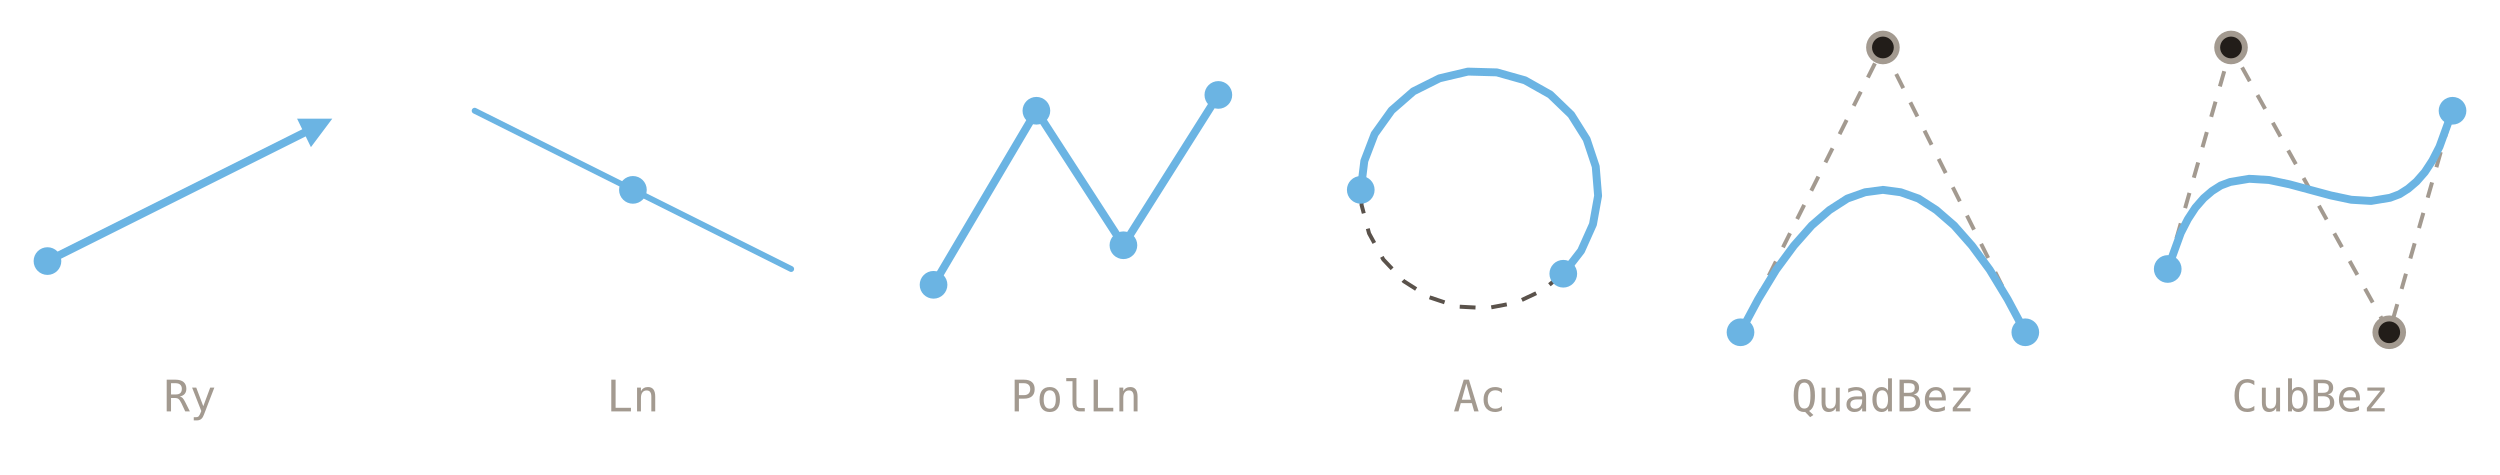
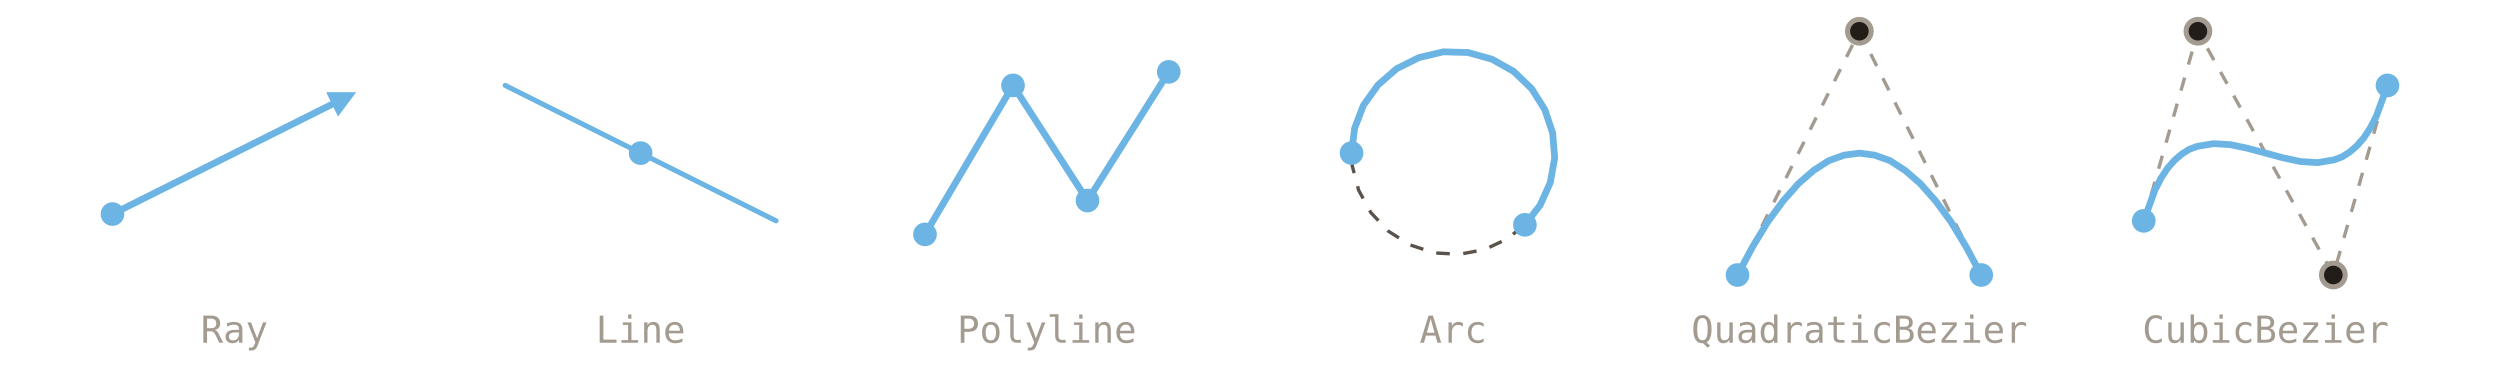
- <svg xmlns="http://www.w3.org/2000/svg" width="632" height="120" viewBox="0 0 632 120" role="img">
-   <g transform="translate(44.0 46.0)">
+ <svg xmlns="http://www.w3.org/2000/svg" width="960" height="149" viewBox="0 0 960 149" role="img">
+   <g transform="translate(43.2 35.4) scale(1.3) translate(32.0 16.0)">
    <line x1="-32.0" y1="20.0" x2="32.8" y2="-12.4" stroke="#6bb4e3" stroke-width="2" stroke-linecap="round" />
    <polygon points="40.0,-16.0 34.6,-8.8 31.1,-16.0" fill="#6bb4e3" />
    <circle cx="-32.0" cy="20.0" r="3.5" fill="#6bb4e3" />
  </g>
-   <text x="48.0" y="104.0" font-family="ui-monospace, SFMono-Regular, Menlo, Consolas, monospace" font-size="11" text-anchor="middle" fill="#a39a90">Ry</text>
-   <g transform="translate(160.0 48.0)">
+   <text x="90.0" y="131.6" font-family="ui-monospace, SFMono-Regular, Menlo, Consolas, monospace" font-size="14.3" text-anchor="middle" fill="#a39a90">Ray</text>
+   <g transform="translate(194.0 32.8) scale(1.3) translate(40.0 20.0)">
    <line x1="-40.0" y1="-20.0" x2="40.0" y2="20.0" stroke="#6bb4e3" stroke-width="1.5" stroke-linecap="round" />
    <circle cx="0.0" cy="0.0" r="3.5" fill="#6bb4e3" />
  </g>
-   <text x="160.0" y="104.0" font-family="ui-monospace, SFMono-Regular, Menlo, Consolas, monospace" font-size="11" text-anchor="middle" fill="#a39a90">Ln</text>
-   <g transform="translate(272.0 48.0)">
+   <text x="246.0" y="131.6" font-family="ui-monospace, SFMono-Regular, Menlo, Consolas, monospace" font-size="14.3" text-anchor="middle" fill="#a39a90">Line</text>
+   <g transform="translate(355.2 27.6) scale(1.3) translate(36.0 24.0)">
    <polyline points="-36.0,24.0 -10.0,-20.0 12.0,14.0 36.0,-24.0" fill="none" stroke="#6bb4e3" stroke-width="2" stroke-linejoin="round" />
    <circle cx="-36.0" cy="24.0" r="3.5" fill="#6bb4e3" />
    <circle cx="-10.0" cy="-20.0" r="3.5" fill="#6bb4e3" />
    <circle cx="12.0" cy="14.0" r="3.5" fill="#6bb4e3" />
    <circle cx="36.0" cy="-24.0" r="3.5" fill="#6bb4e3" />
  </g>
-   <text x="272.0" y="104.0" font-family="ui-monospace, SFMono-Regular, Menlo, Consolas, monospace" font-size="11" text-anchor="middle" fill="#a39a90">PolLn</text>
-   <g transform="translate(374.0 48.0)">
+   <text x="402.0" y="131.6" font-family="ui-monospace, SFMono-Regular, Menlo, Consolas, monospace" font-size="14.3" text-anchor="middle" fill="#a39a90">Polyline</text>
+   <g transform="translate(519.0 19.9) scale(1.3) translate(30.0 29.9)">
    <polygon points="30.0,0.0 29.1,7.5 26.3,14.5 21.9,20.5 16.1,25.3 9.3,28.5 1.9,29.9 -5.6,29.5 -12.8,27.1 -19.1,23.1 -24.3,17.6 -27.9,11.0 -29.8,3.8 -29.8,-3.8 -27.9,-11.0 -24.3,-17.6 -19.1,-23.1 -12.8,-27.1 -5.6,-29.5 1.9,-29.9 9.3,-28.5 16.1,-25.3 21.9,-20.5 26.3,-14.5 29.1,-7.5" fill="none" stroke="#5a524b" stroke-width="1" stroke-dasharray="4 4" stroke-linejoin="round" />
    <polyline points="-30.0,-0.0 -29.1,-7.3 -26.5,-14.1 -22.2,-20.1 -16.7,-24.9 -10.1,-28.2 -2.9,-29.9 4.4,-29.7 11.5,-27.7 17.9,-24.1 23.2,-19.0 27.1,-12.8 29.4,-5.9 30.0,1.5 28.7,8.7 25.7,15.4 21.2,21.2" fill="none" stroke="#6bb4e3" stroke-width="2" stroke-linejoin="round" />
    <circle cx="-30.0" cy="-0.0" r="3.5" fill="#6bb4e3" />
    <circle cx="21.2" cy="21.2" r="3.5" fill="#6bb4e3" />
  </g>
-   <text x="374.0" y="104.0" font-family="ui-monospace, SFMono-Regular, Menlo, Consolas, monospace" font-size="11" text-anchor="middle" fill="#a39a90">Ac</text>
-   <g transform="translate(476.0 60.0)">
+   <text x="558.0" y="131.6" font-family="ui-monospace, SFMono-Regular, Menlo, Consolas, monospace" font-size="14.3" text-anchor="middle" fill="#a39a90">Arc</text>
+   <g transform="translate(667.2 12.0) scale(1.3) translate(36.0 48.0)">
    <polyline points="-36.0,24.0 0.0,-48.0 36.0,24.0" fill="none" stroke="#a39a90" stroke-width="1" stroke-dasharray="4 4" stroke-linejoin="round" />
    <polyline points="-36.0,24.0 -31.5,15.6 -27.0,8.2 -22.5,2.1 -18.0,-3.0 -13.5,-6.9 -9.0,-9.8 -4.5,-11.4 0.0,-12.0 4.5,-11.4 9.0,-9.8 13.5,-6.9 18.0,-3.0 22.5,2.1 27.0,8.2 31.5,15.6 36.0,24.0" fill="none" stroke="#6bb4e3" stroke-width="2" stroke-linejoin="round" />
    <circle cx="0.0" cy="-48.0" r="3.5" fill="#221d19" stroke="#a39a90" stroke-width="1.5" />
    <circle cx="-36.0" cy="24.0" r="3.5" fill="#6bb4e3" />
    <circle cx="36.0" cy="24.0" r="3.5" fill="#6bb4e3" />
  </g>
-   <text x="476.0" y="104.0" font-family="ui-monospace, SFMono-Regular, Menlo, Consolas, monospace" font-size="11" text-anchor="middle" fill="#a39a90">QuadBez</text>
-   <g transform="translate(584.0 48.0)">
+   <text x="714.0" y="131.6" font-family="ui-monospace, SFMono-Regular, Menlo, Consolas, monospace" font-size="14.3" text-anchor="middle" fill="#a39a90">QuadraticBezier</text>
+   <g transform="translate(823.2 12.0) scale(1.3) translate(36.0 36.0)">
    <polyline points="-36.0,20.0 -20.0,-36.0 20.0,36.0 36.0,-20.0" fill="none" stroke="#a39a90" stroke-width="1" stroke-dasharray="4 4" stroke-linejoin="round" />
    <polyline points="-36.0,20.0 -32.7,10.9 -30.9,7.4 -29.0,4.5 -26.9,2.1 -24.8,0.3 -22.6,-1.1 -20.2,-2.0 -15.4,-2.8 -10.4,-2.5 -5.2,-1.4 0.0,0.0 5.2,1.4 10.4,2.5 15.4,2.8 20.2,2.0 22.6,1.1 24.8,-0.3 26.9,-2.1 29.0,-4.5 30.9,-7.4 32.7,-10.9 36.0,-20.0" fill="none" stroke="#6bb4e3" stroke-width="2" stroke-linejoin="round" />
    <circle cx="-20.0" cy="-36.0" r="3.5" fill="#221d19" stroke="#a39a90" stroke-width="1.5" />
    <circle cx="20.0" cy="36.0" r="3.5" fill="#221d19" stroke="#a39a90" stroke-width="1.5" />
    <circle cx="-36.0" cy="20.0" r="3.5" fill="#6bb4e3" />
    <circle cx="36.0" cy="-20.0" r="3.5" fill="#6bb4e3" />
  </g>
-   <text x="584.0" y="104.0" font-family="ui-monospace, SFMono-Regular, Menlo, Consolas, monospace" font-size="11" text-anchor="middle" fill="#a39a90">CubBez</text>
+   <text x="870.0" y="131.6" font-family="ui-monospace, SFMono-Regular, Menlo, Consolas, monospace" font-size="14.3" text-anchor="middle" fill="#a39a90">CubicBezier</text>
</svg>
